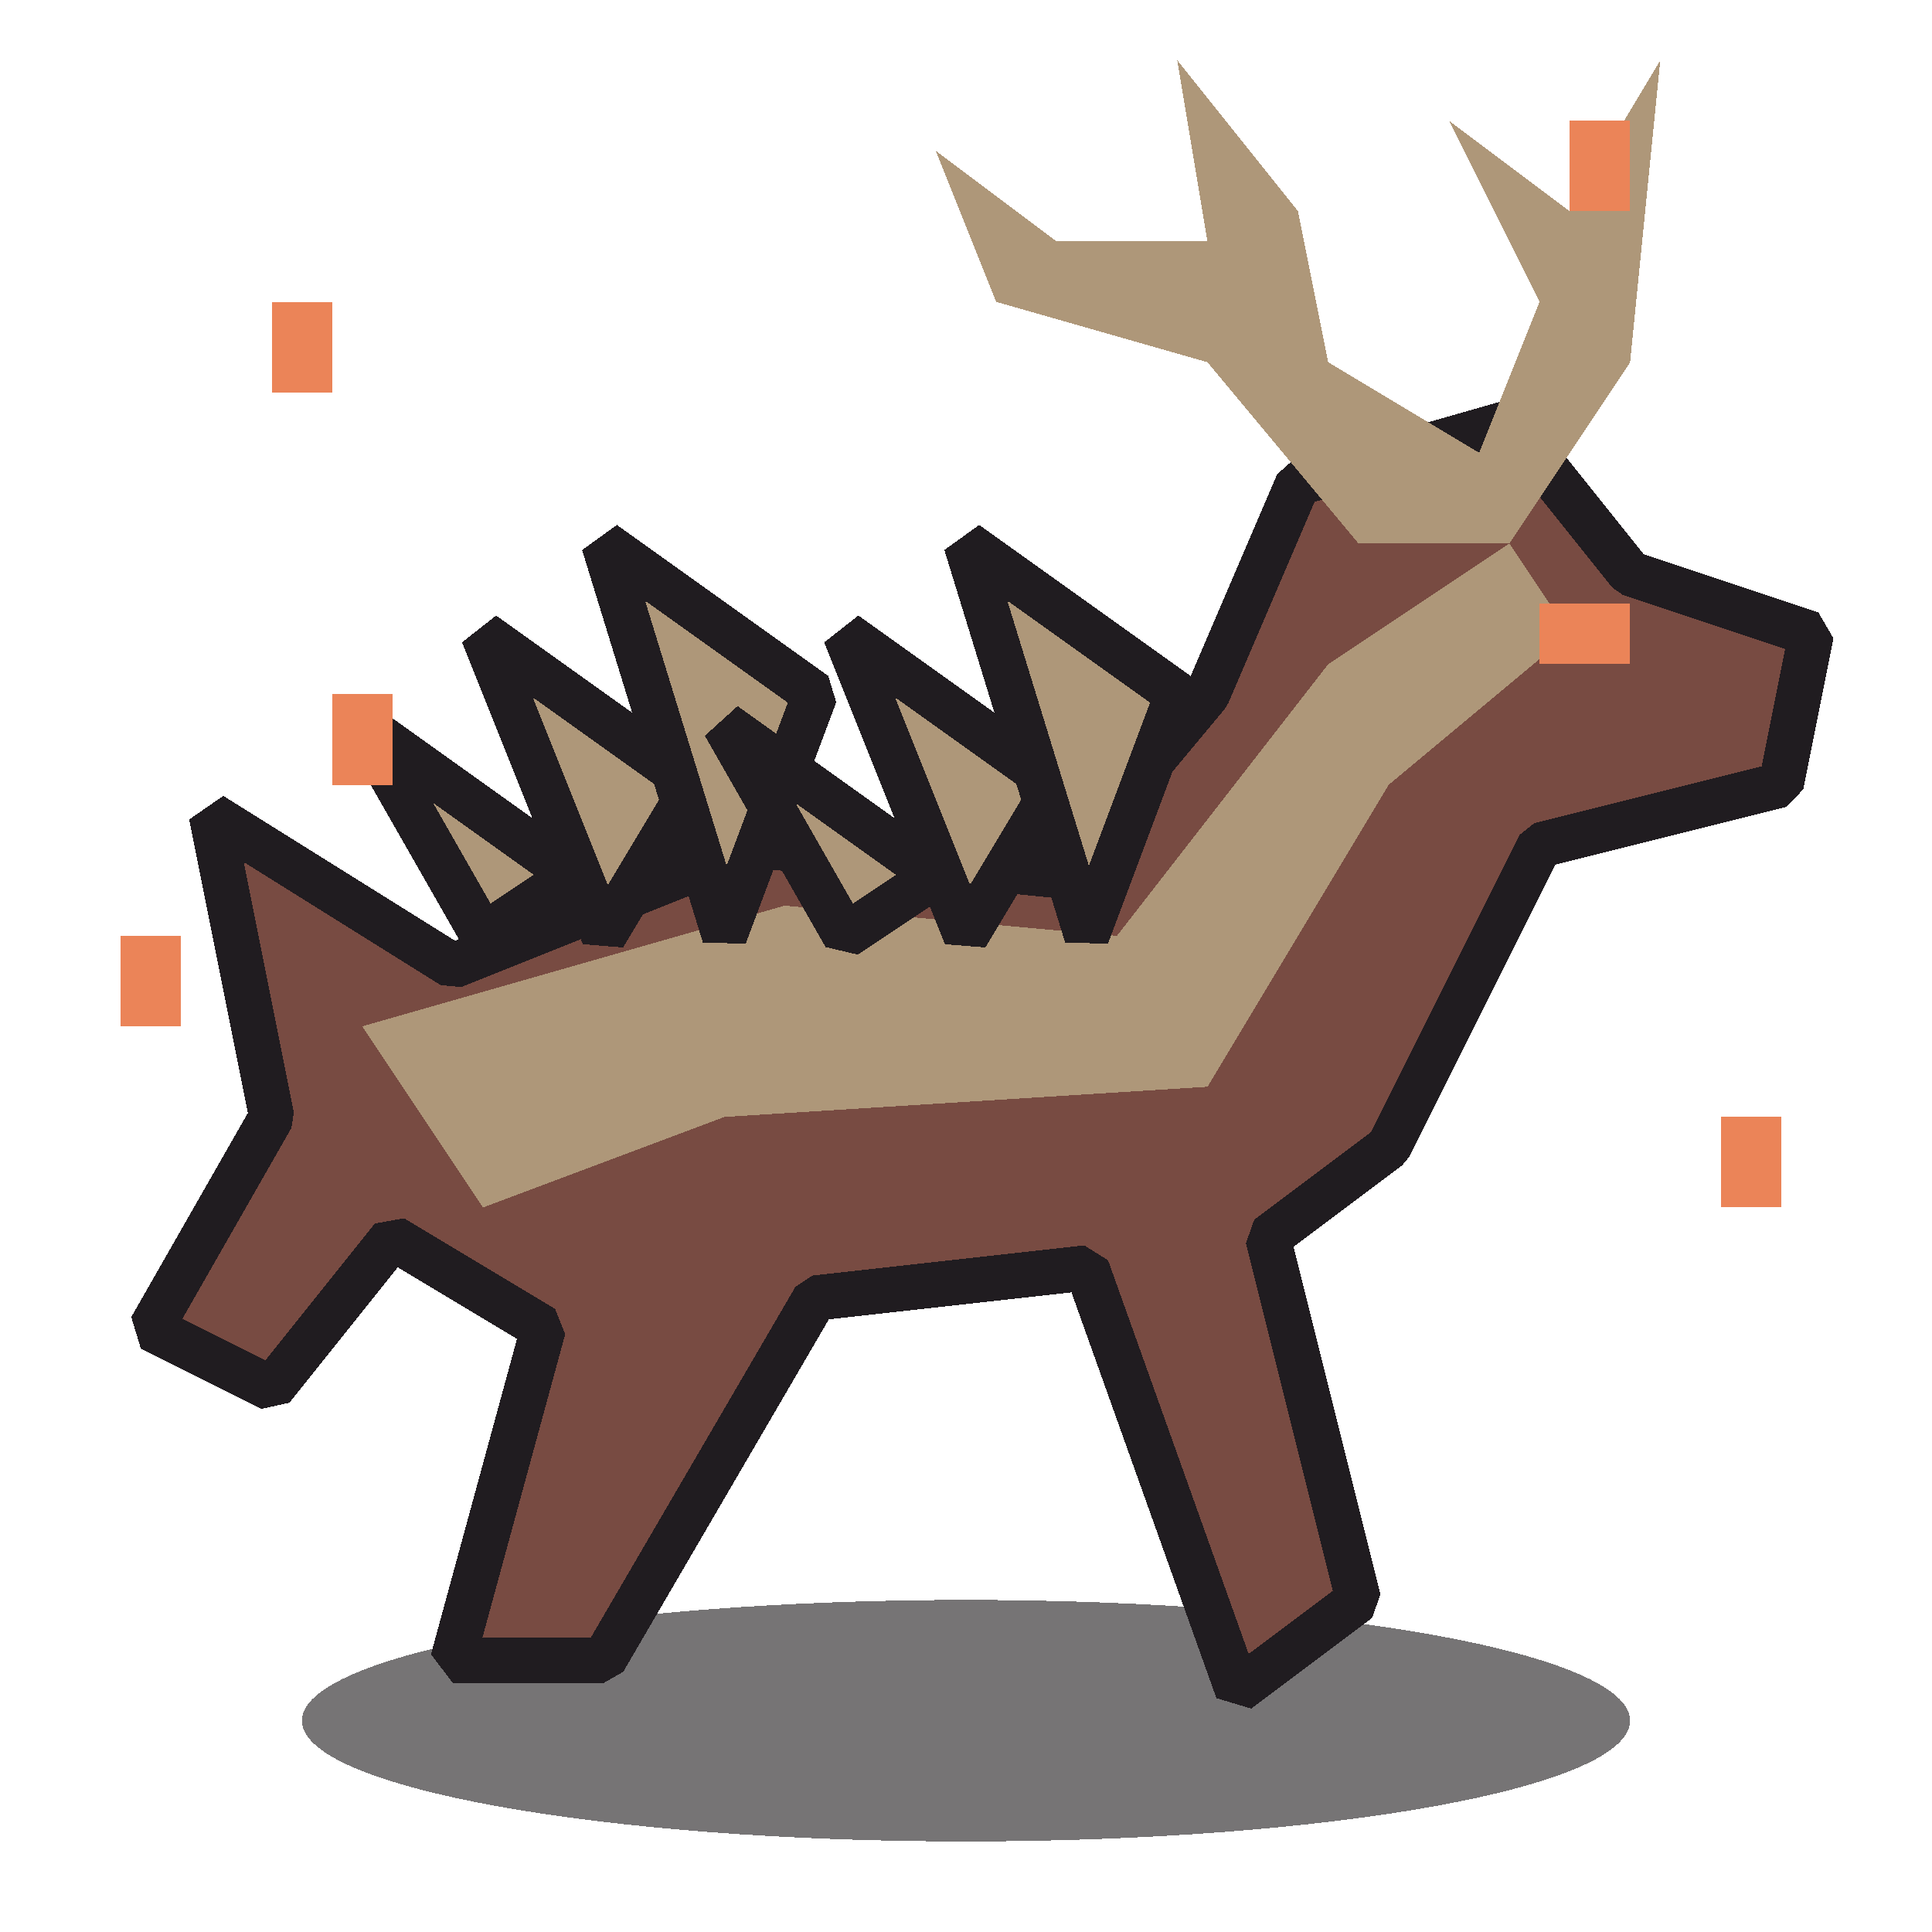
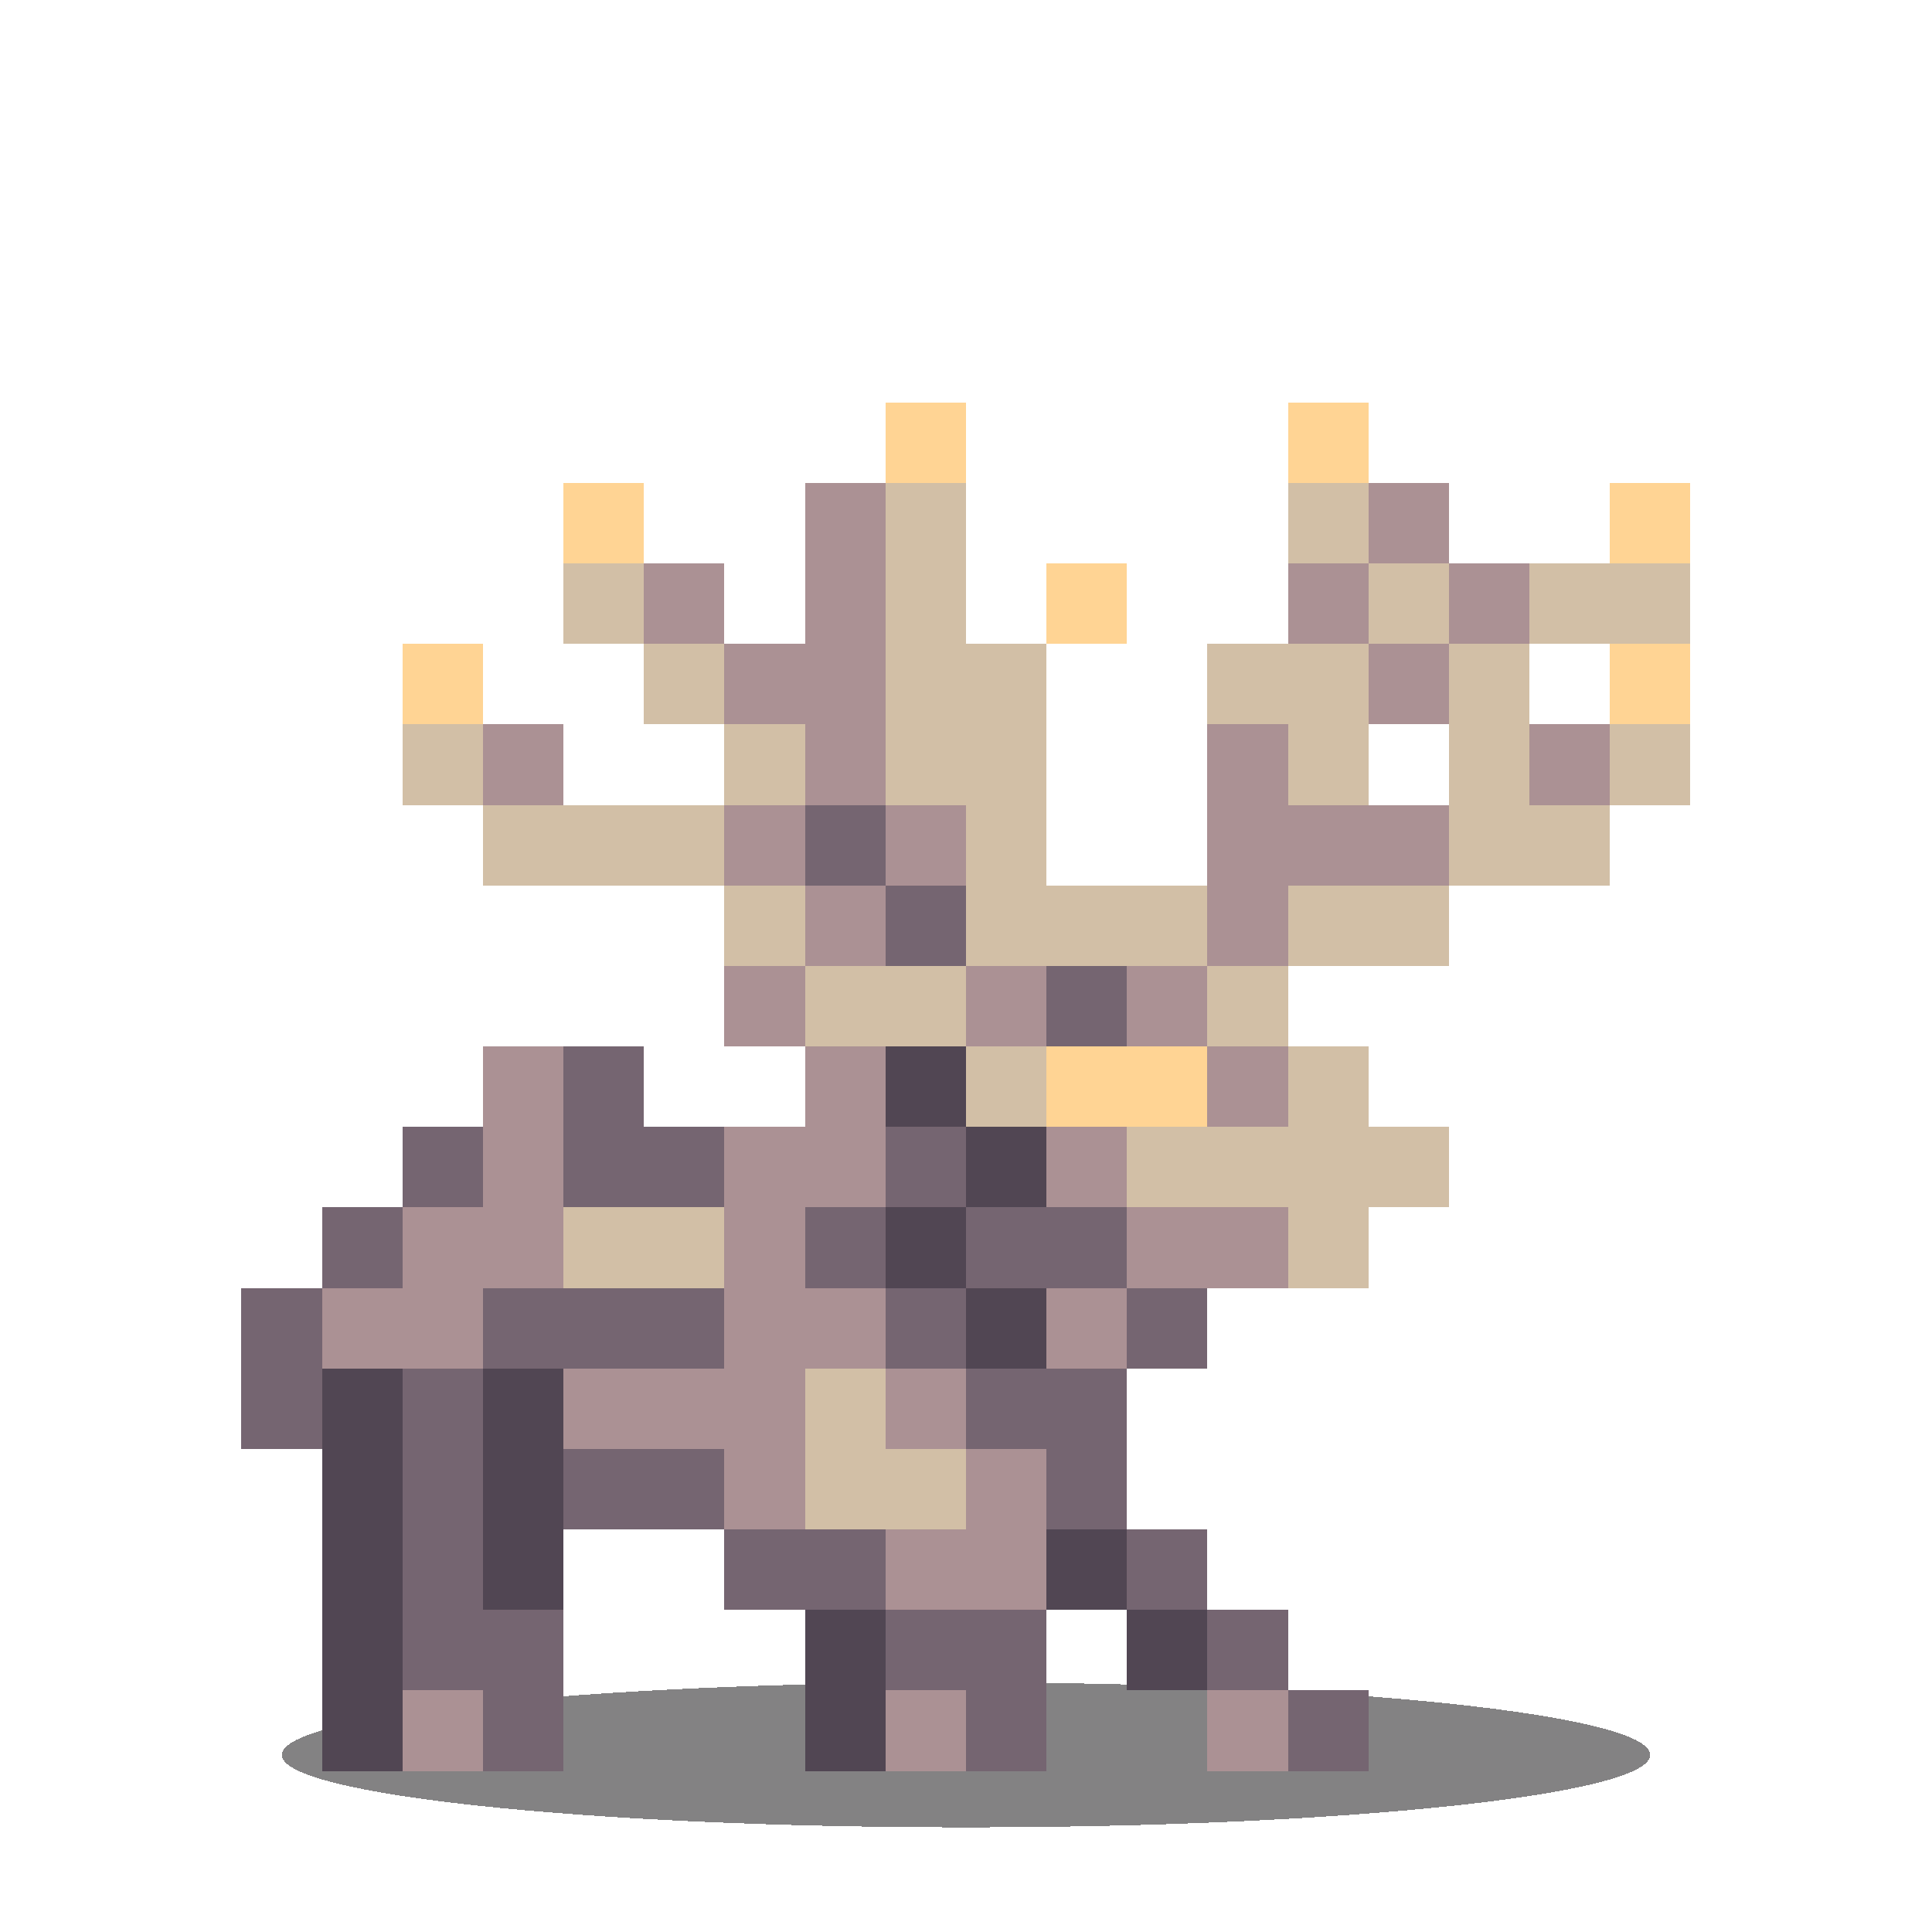
- <svg xmlns="http://www.w3.org/2000/svg" viewBox="0 0 64 64" shape-rendering="crispEdges">
-   <ellipse cx="32" cy="57" rx="22" ry="4" fill="#130f11" opacity=".58" />
-   <path d="M7 27L15 32 25 28 35 29 40 23 43 16 50 14 54 19 60 21 59 26 51 28 46 38 42 41 45 53 41 56 36 42 27 43 20 55 15 55 18 44 13 41 9 46 5 44 9 37Z" fill="#784b42" stroke="#201c20" stroke-width="1.5" stroke-linejoin="bevel" />
-   <path d="M12 34L26 30 37 31 44 22 50 18 52 21 46 26 40 36 24 37 16 40Z" fill="#ae9779" stroke="none" stroke-width="1.5" stroke-linejoin="bevel" />
-   <rect x="51" y="20" width="3" height="2" fill="#eb8458" />
-   <path d="M16 31l-4 -7 7 5z" fill="#ae9779" stroke="#201c20" stroke-width="1.5" stroke-linejoin="bevel" />
-   <path d="M20 31l-4 -10 7 5z" fill="#ae9779" stroke="#201c20" stroke-width="1.5" stroke-linejoin="bevel" />
-   <path d="M24 31l-4 -13 7 5z" fill="#ae9779" stroke="#201c20" stroke-width="1.5" stroke-linejoin="bevel" />
-   <path d="M28 31l-4 -7 7 5z" fill="#ae9779" stroke="#201c20" stroke-width="1.5" stroke-linejoin="bevel" />
-   <path d="M32 31l-4 -10 7 5z" fill="#ae9779" stroke="#201c20" stroke-width="1.5" stroke-linejoin="bevel" />
-   <path d="M36 31l-4 -13 7 5z" fill="#ae9779" stroke="#201c20" stroke-width="1.5" stroke-linejoin="bevel" />
-   <path d="M45 18L40 12 33 10 31 5 35 8 40 8 39 2 43 7 44 12 49 15 51 10 48 4 52 7 55 2 54 12 50 18Z" fill="#ae9779" stroke="none" stroke-width="1.5" stroke-linejoin="bevel" />
-   <rect x="9" y="10" width="2" height="3" fill="#eb8458" />
-   <rect x="52" y="4" width="2" height="3" fill="#eb8458" />
-   <rect x="57" y="37" width="2" height="3" fill="#eb8458" />
-   <rect x="11" y="23" width="2" height="3" fill="#eb8458" />
-   <rect x="4" y="31" width="2" height="3" fill="#eb8458" />
+ <svg xmlns="http://www.w3.org/2000/svg" viewBox="0 0 24 24" shape-rendering="crispEdges">
+   <ellipse cx="12" cy="21.8" rx="8.5" ry=".9" fill="#110f12" opacity=".52" />
+   <path fill="#514653" d="M11 13h1v1h-1z M12 14h1v1h-1z M11 15h1v1h-1z M12 16h1v1h-1z M4 17h1v1h-1z M6 17h1v1h-1z M4 18h1v1h-1z M6 18h1v1h-1z M4 19h1v1h-1z M6 19h1v1h-1z M13 19h1v1h-1z M4 20h1v1h-1z M10 20h1v1h-1z M14 20h1v1h-1z M4 21h1v1h-1z M10 21h1v1h-1z" />
+   <path fill="#756571" d="M10 10h1v1h-1z M11 11h1v1h-1z M13 12h1v1h-1z M7 13h1v1h-1z M5 14h1v1h-1z M7 14h2v1h-2z M11 14h1v1h-1z M4 15h1v1h-1z M10 15h1v1h-1z M12 15h2v1h-2z M3 16h1v1h-1z M6 16h3v1h-3z M11 16h1v1h-1z M14 16h1v1h-1z M3 17h1v1h-1z M5 17h1v1h-1z M12 17h2v1h-2z M5 18h1v1h-1z M7 18h2v1h-2z M13 18h1v1h-1z M5 19h1v1h-1z M9 19h2v1h-2z M14 19h1v1h-1z M5 20h2v1h-2z M11 20h2v1h-2z M15 20h1v1h-1z M6 21h1v1h-1z M12 21h1v1h-1z M16 21h1v1h-1z" />
+   <path fill="#ab9194" d="M10 6h1v1h-1z M17 6h1v1h-1z M8 7h1v1h-1z M10 7h1v1h-1z M16 7h1v1h-1z M18 7h1v1h-1z M9 8h2v1h-2z M17 8h1v1h-1z M6 9h1v1h-1z M10 9h1v1h-1z M15 9h1v1h-1z M19 9h1v1h-1z M9 10h1v1h-1z M11 10h1v1h-1z M15 10h3v1h-3z M10 11h1v1h-1z M15 11h1v1h-1z M9 12h1v1h-1z M12 12h1v1h-1z M14 12h1v1h-1z M6 13h1v1h-1z M10 13h1v1h-1z M15 13h1v1h-1z M6 14h1v1h-1z M9 14h2v1h-2z M13 14h1v1h-1z M5 15h2v1h-2z M9 15h1v1h-1z M14 15h2v1h-2z M4 16h2v1h-2z M9 16h2v1h-2z M13 16h1v1h-1z M7 17h3v1h-3z M11 17h1v1h-1z M9 18h1v1h-1z M12 18h1v1h-1z M11 19h2v1h-2z M5 21h1v1h-1z M11 21h1v1h-1z M15 21h1v1h-1z" />
+   <path fill="#d2bfa6" d="M11 6h1v1h-1z M16 6h1v1h-1z M7 7h1v1h-1z M11 7h1v1h-1z M17 7h1v1h-1z M19 7h2v1h-2z M8 8h1v1h-1z M11 8h2v1h-2z M15 8h2v1h-2z M18 8h1v1h-1z M5 9h1v1h-1z M9 9h1v1h-1z M11 9h2v1h-2z M16 9h1v1h-1z M18 9h1v1h-1z M20 9h1v1h-1z M6 10h3v1h-3z M12 10h1v1h-1z M18 10h2v1h-2z M9 11h1v1h-1z M12 11h3v1h-3z M16 11h2v1h-2z M10 12h2v1h-2z M15 12h1v1h-1z M12 13h1v1h-1z M16 13h1v1h-1z M14 14h4v1h-4z M7 15h2v1h-2z M16 15h1v1h-1z M10 17h1v1h-1z M10 18h2v1h-2z" />
+   <path fill="#ffd494" d="M11 5h1v1h-1z M16 5h1v1h-1z M7 6h1v1h-1z M20 6h1v1h-1z M13 7h1v1h-1z M5 8h1v1h-1z M20 8h1v1h-1z M13 13h2v1h-2z" />
</svg>
